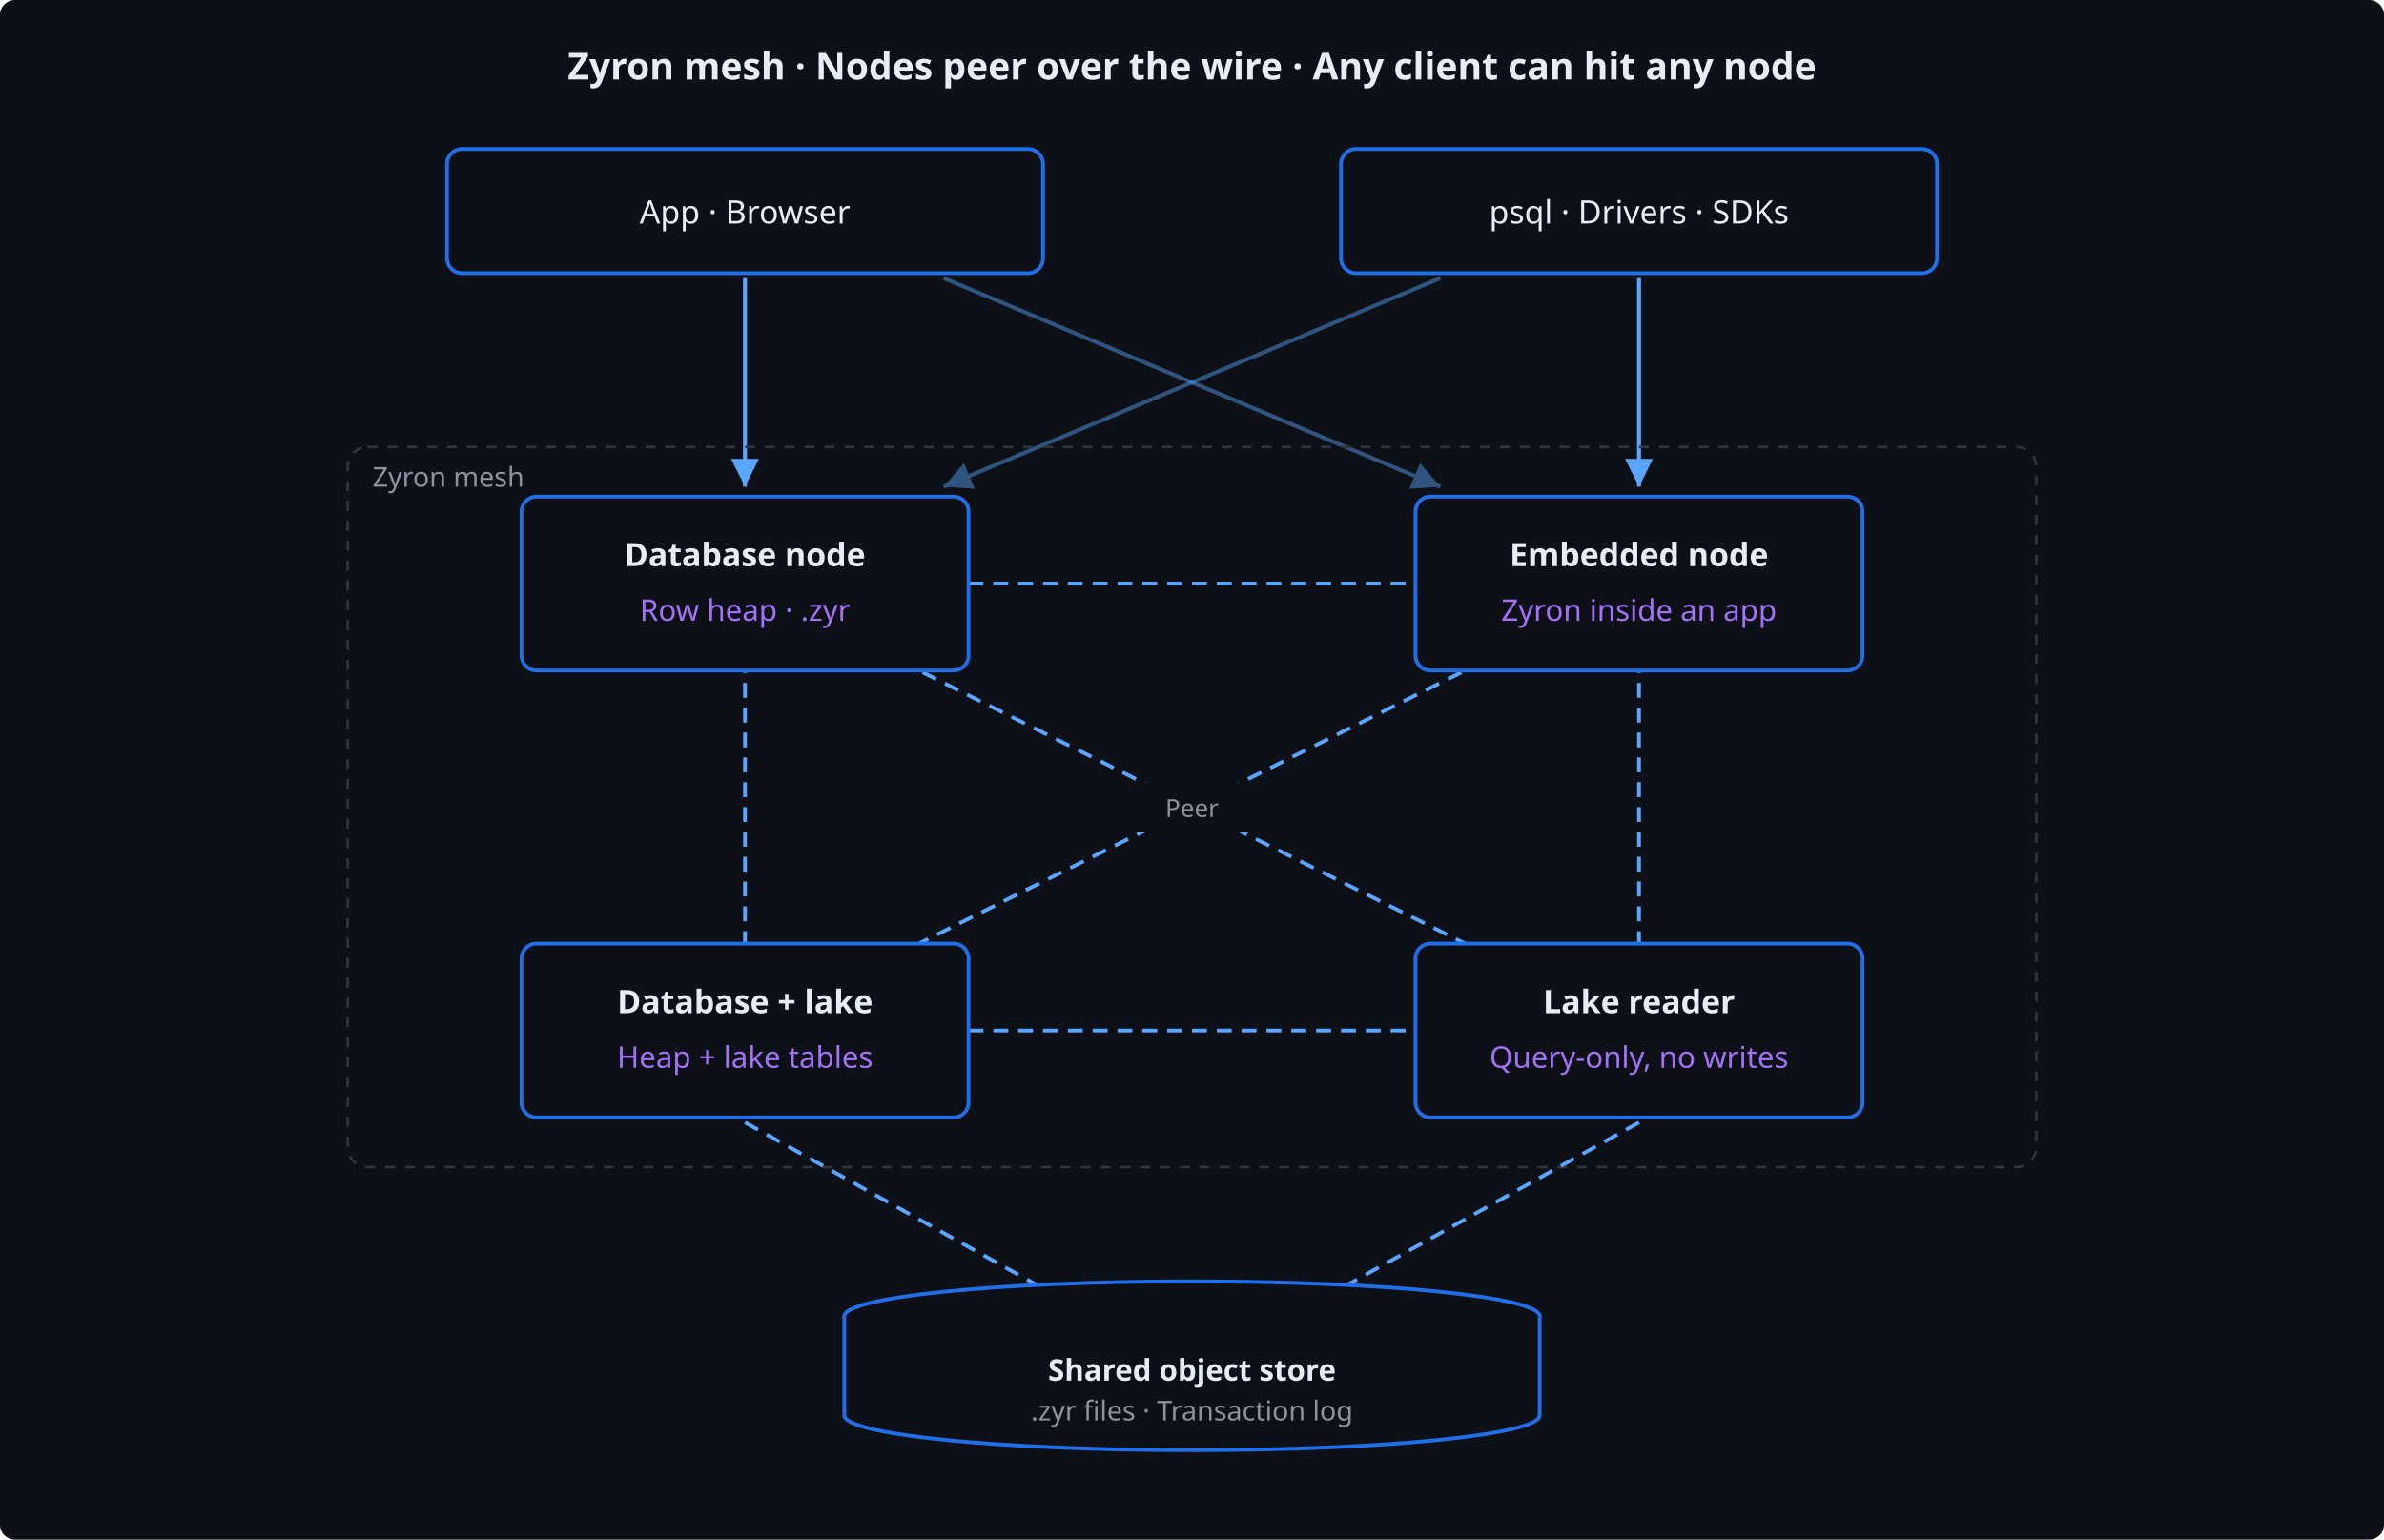
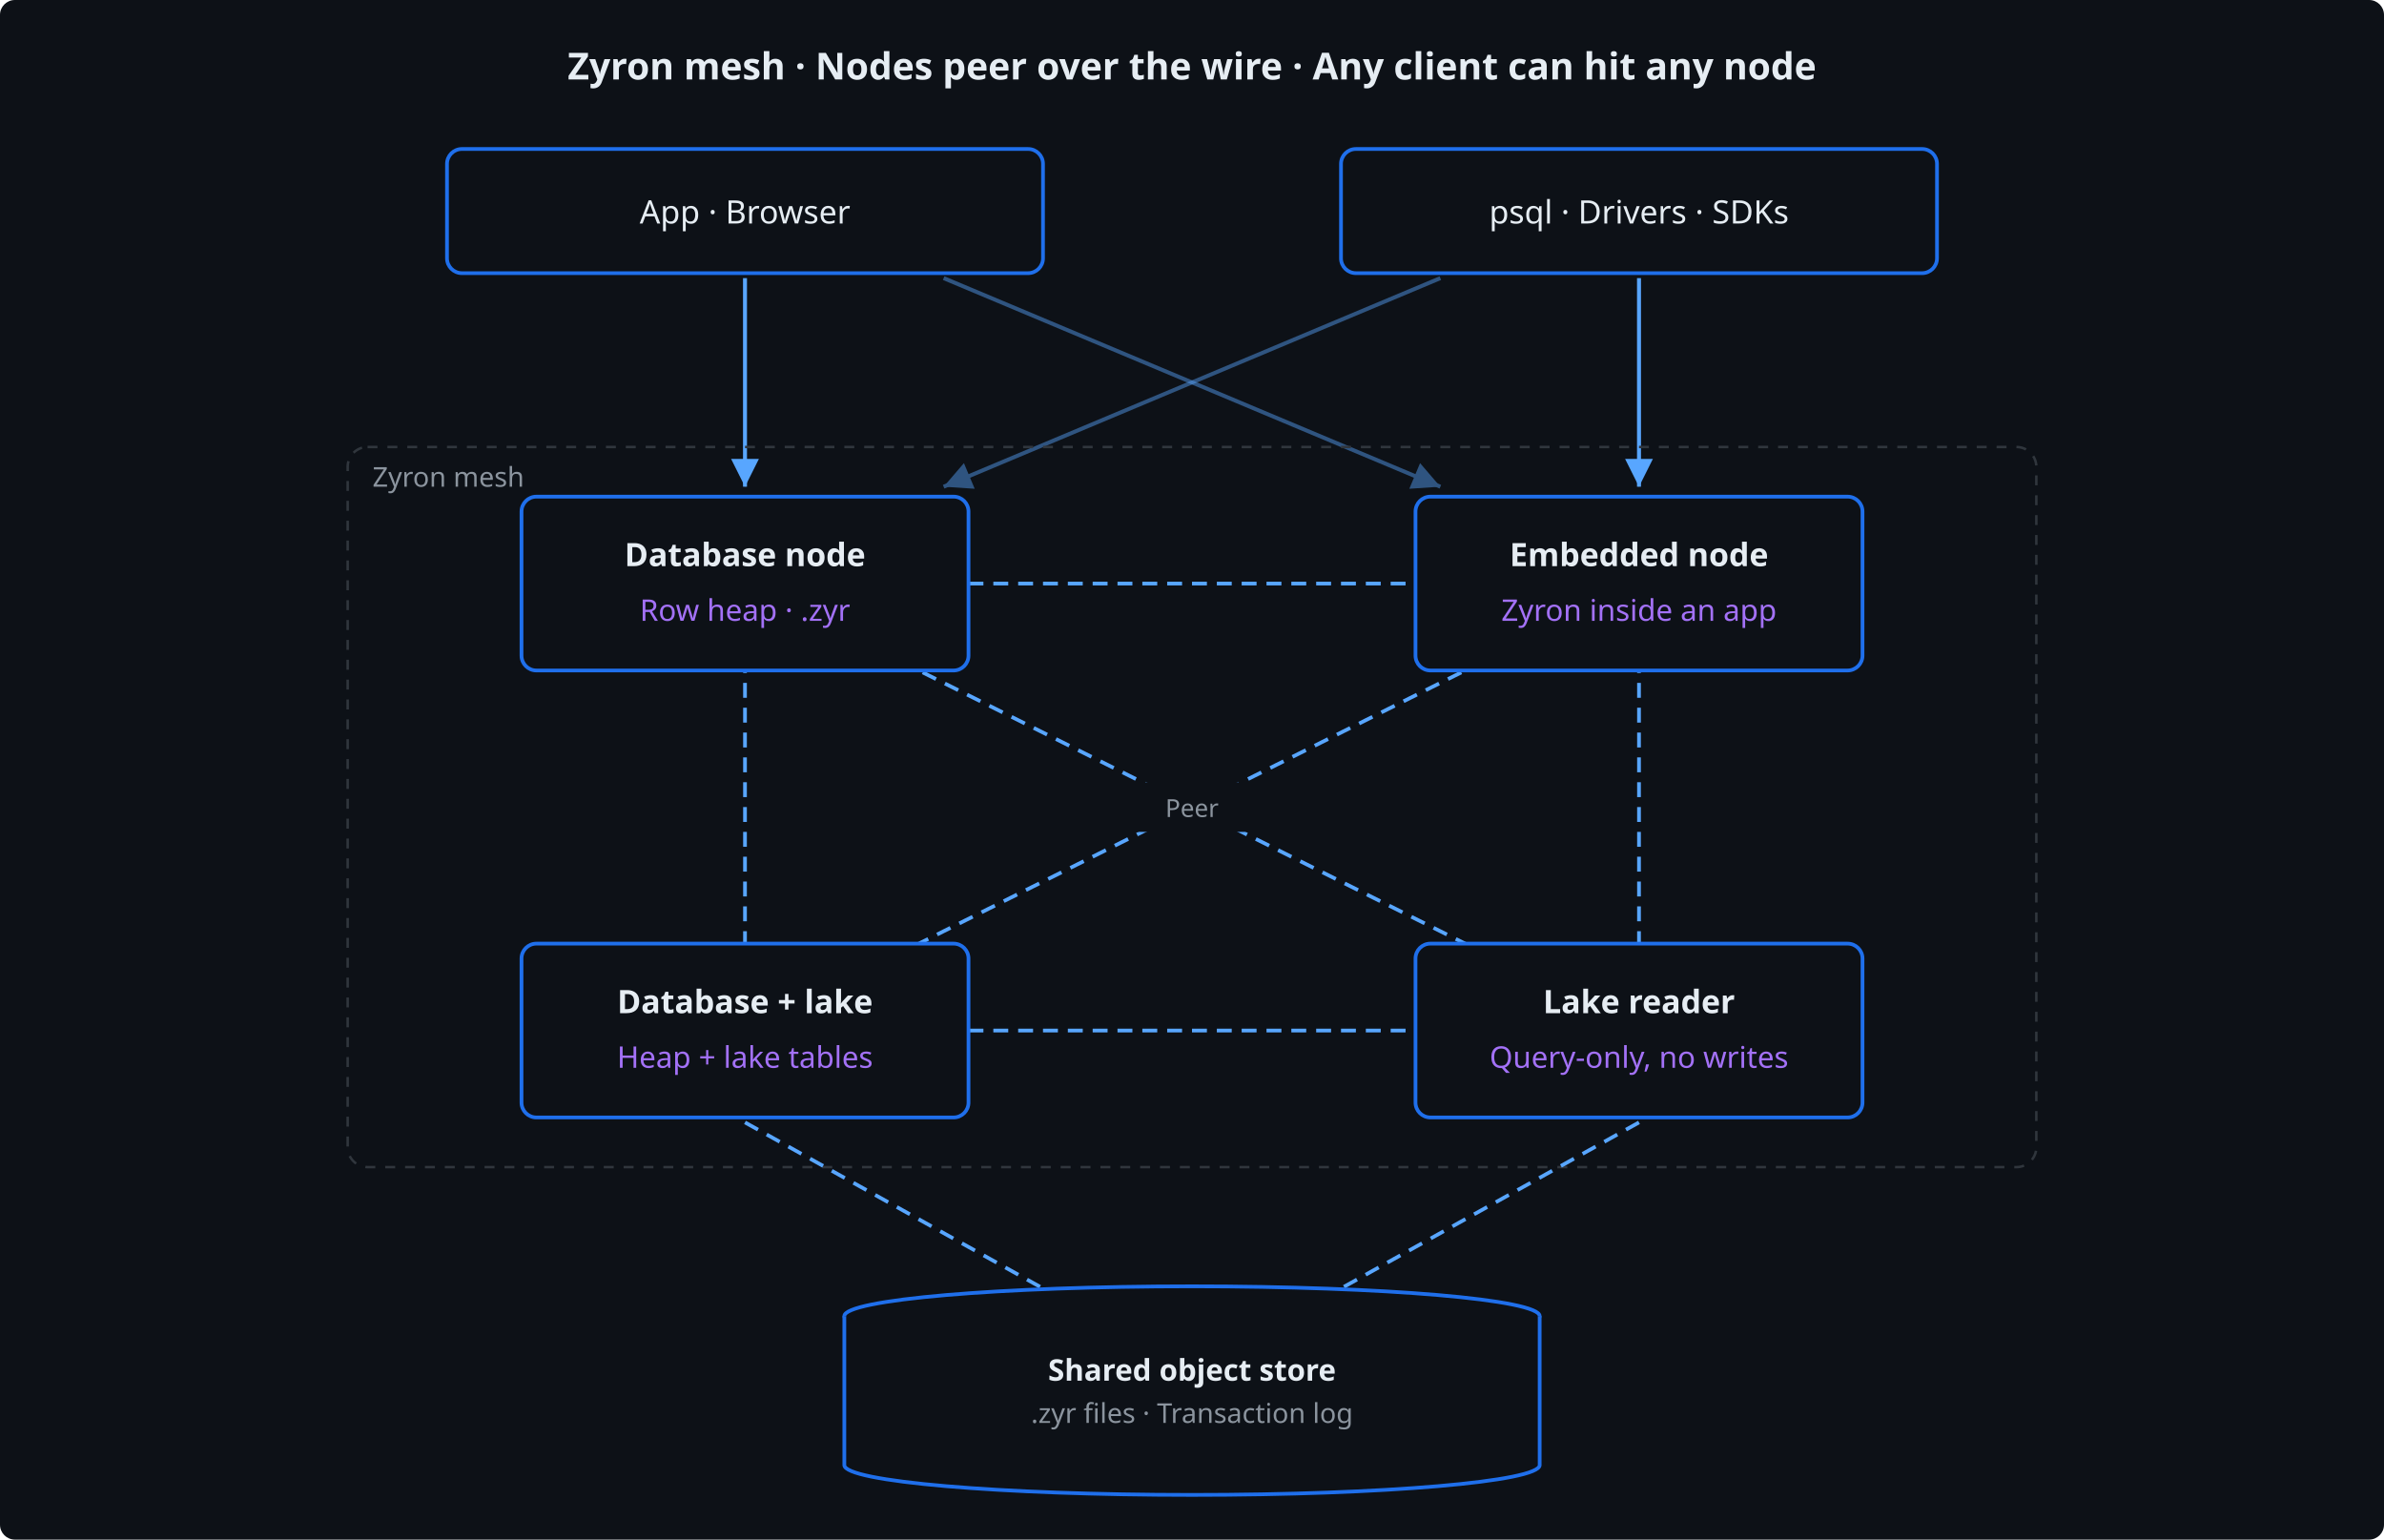
<svg xmlns="http://www.w3.org/2000/svg" viewBox="0 0 960 620" width="100%" font-family="ui-sans-serif, system-ui, sans-serif" role="img" aria-label="Zyron mesh deployment topology">
  <defs>
    <marker id="arrow" viewBox="0 0 10 10" refX="10" refY="5" markerWidth="7" markerHeight="7" orient="auto">
      <path d="M0,0 L10,5 L0,10 z" fill="#58a6ff" />
    </marker>
  </defs>
  <rect width="960" height="620" fill="#0d1117" rx="6" />
  <text x="480" y="32" text-anchor="middle" fill="#e6edf3" font-size="15" font-weight="600">Zyron mesh · Nodes peer over the wire · Any client can hit any node</text>
  <rect x="180" y="60" width="240" height="50" rx="6" fill="#0d1117" stroke="#1f6feb" stroke-width="1.5" />
  <text x="300" y="90" text-anchor="middle" fill="#e6edf3" font-size="13">App · Browser</text>
  <rect x="540" y="60" width="240" height="50" rx="6" fill="#0d1117" stroke="#1f6feb" stroke-width="1.5" />
  <text x="660" y="90" text-anchor="middle" fill="#e6edf3" font-size="13">psql · Drivers · SDKs</text>
  <g stroke="#58a6ff" stroke-width="1.6" fill="none" marker-end="url(#arrow)">
    <line x1="300" y1="112" x2="300" y2="196" />
    <line x1="660" y1="112" x2="660" y2="196" />
    <line x1="380" y1="112" x2="580" y2="196" opacity="0.45" />
    <line x1="580" y1="112" x2="380" y2="196" opacity="0.45" />
  </g>
  <rect x="140" y="180" width="680" height="290" rx="8" fill="none" stroke="#30363d" stroke-width="1" stroke-dasharray="4,4" />
  <text x="150" y="196" fill="#8b949e" font-size="11">Zyron mesh</text>
  <g stroke="#58a6ff" stroke-width="1.5" stroke-dasharray="6,4" fill="none">
    <line x1="300" y1="235" x2="660" y2="235" />
    <line x1="300" y1="415" x2="660" y2="415" />
    <line x1="300" y1="235" x2="300" y2="415" />
    <line x1="660" y1="235" x2="660" y2="415" />
    <line x1="300" y1="235" x2="660" y2="415" />
    <line x1="660" y1="235" x2="300" y2="415" />
  </g>
  <rect x="440" y="315" width="80" height="20" fill="#0d1117" rx="3" />
  <text x="480" y="329" text-anchor="middle" fill="#8b949e" font-size="10">Peer</text>
  <rect x="210" y="200" width="180" height="70" rx="6" fill="#0d1117" stroke="#1f6feb" stroke-width="1.5" />
  <text x="300" y="228" text-anchor="middle" fill="#e6edf3" font-size="13" font-weight="600">Database node</text>
  <text x="300" y="250" text-anchor="middle" fill="#a371f7" font-size="12">Row heap · .zyr</text>
  <rect x="570" y="200" width="180" height="70" rx="6" fill="#0d1117" stroke="#1f6feb" stroke-width="1.5" />
  <text x="660" y="228" text-anchor="middle" fill="#e6edf3" font-size="13" font-weight="600">Embedded node</text>
  <text x="660" y="250" text-anchor="middle" fill="#a371f7" font-size="12">Zyron inside an app</text>
  <rect x="210" y="380" width="180" height="70" rx="6" fill="#0d1117" stroke="#1f6feb" stroke-width="1.5" />
  <text x="300" y="408" text-anchor="middle" fill="#e6edf3" font-size="13" font-weight="600">Database + lake</text>
  <text x="300" y="430" text-anchor="middle" fill="#a371f7" font-size="12">Heap + lake tables</text>
  <rect x="570" y="380" width="180" height="70" rx="6" fill="#0d1117" stroke="#1f6feb" stroke-width="1.5" />
  <text x="660" y="408" text-anchor="middle" fill="#e6edf3" font-size="13" font-weight="600">Lake reader</text>
  <text x="660" y="430" text-anchor="middle" fill="#a371f7" font-size="12">Query-only, no writes</text>
  <g stroke="#58a6ff" stroke-width="1.5" stroke-dasharray="6,4" fill="none">
    <line x1="300" y1="452" x2="440" y2="530" />
    <line x1="660" y1="452" x2="520" y2="530" />
  </g>
  <g>
-     <ellipse cx="480" cy="530" rx="140" ry="14" fill="#0d1117" stroke="#1f6feb" stroke-width="1.5" />
-     <path d="M 340,530 L 340,570 A 140,14 0 0 0 620,570 L 620,530" fill="#0d1117" stroke="#1f6feb" stroke-width="1.5" />
+     <ellipse cx="480" cy="530" rx="140" ry="12" fill="#0d1117" stroke="#1f6feb" stroke-width="1.5" />
+     <path d="M 340,530 L 340,590 A 140,12 0 0 0 620,590 L 620,530" fill="#0d1117" stroke="#1f6feb" stroke-width="1.5" />
    <text x="480" y="556" text-anchor="middle" fill="#e6edf3" font-size="12" font-weight="600">Shared object store</text>
-     <text x="480" y="572" text-anchor="middle" fill="#8b949e" font-size="11">.zyr files · Transaction log</text>
+     <text x="480" y="573" text-anchor="middle" fill="#8b949e" font-size="11">.zyr files · Transaction log</text>
  </g>
</svg>
